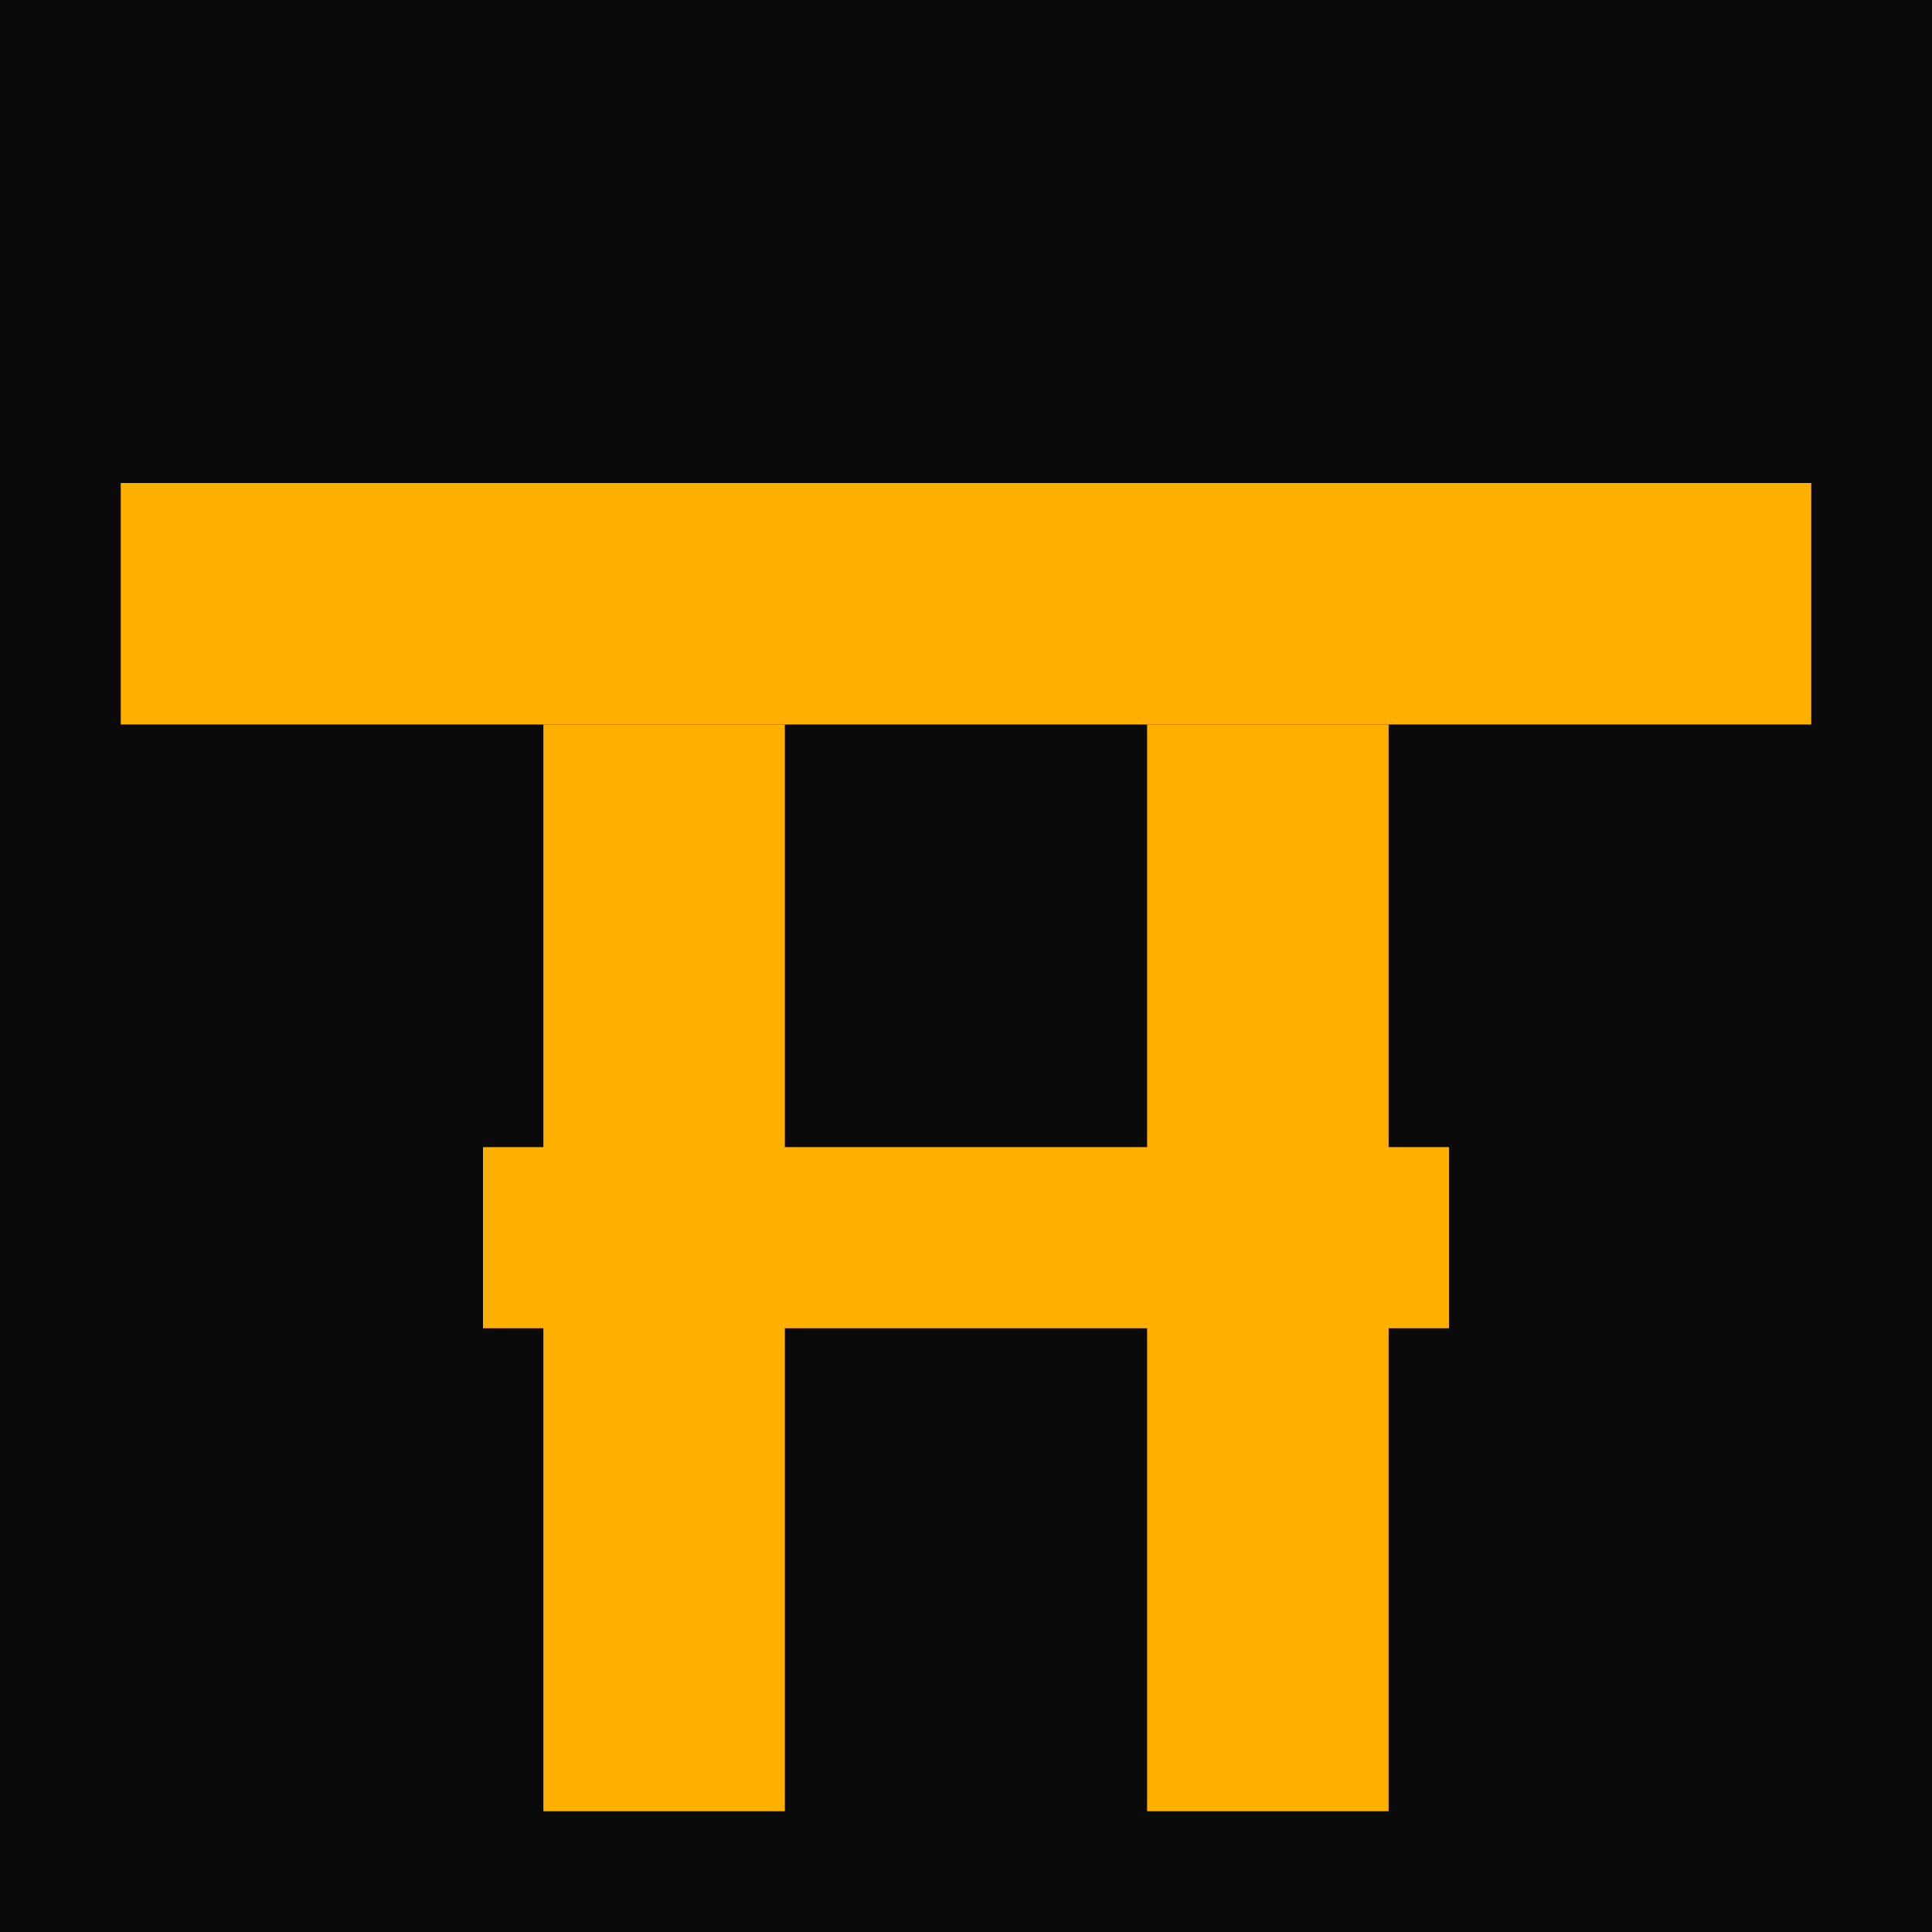
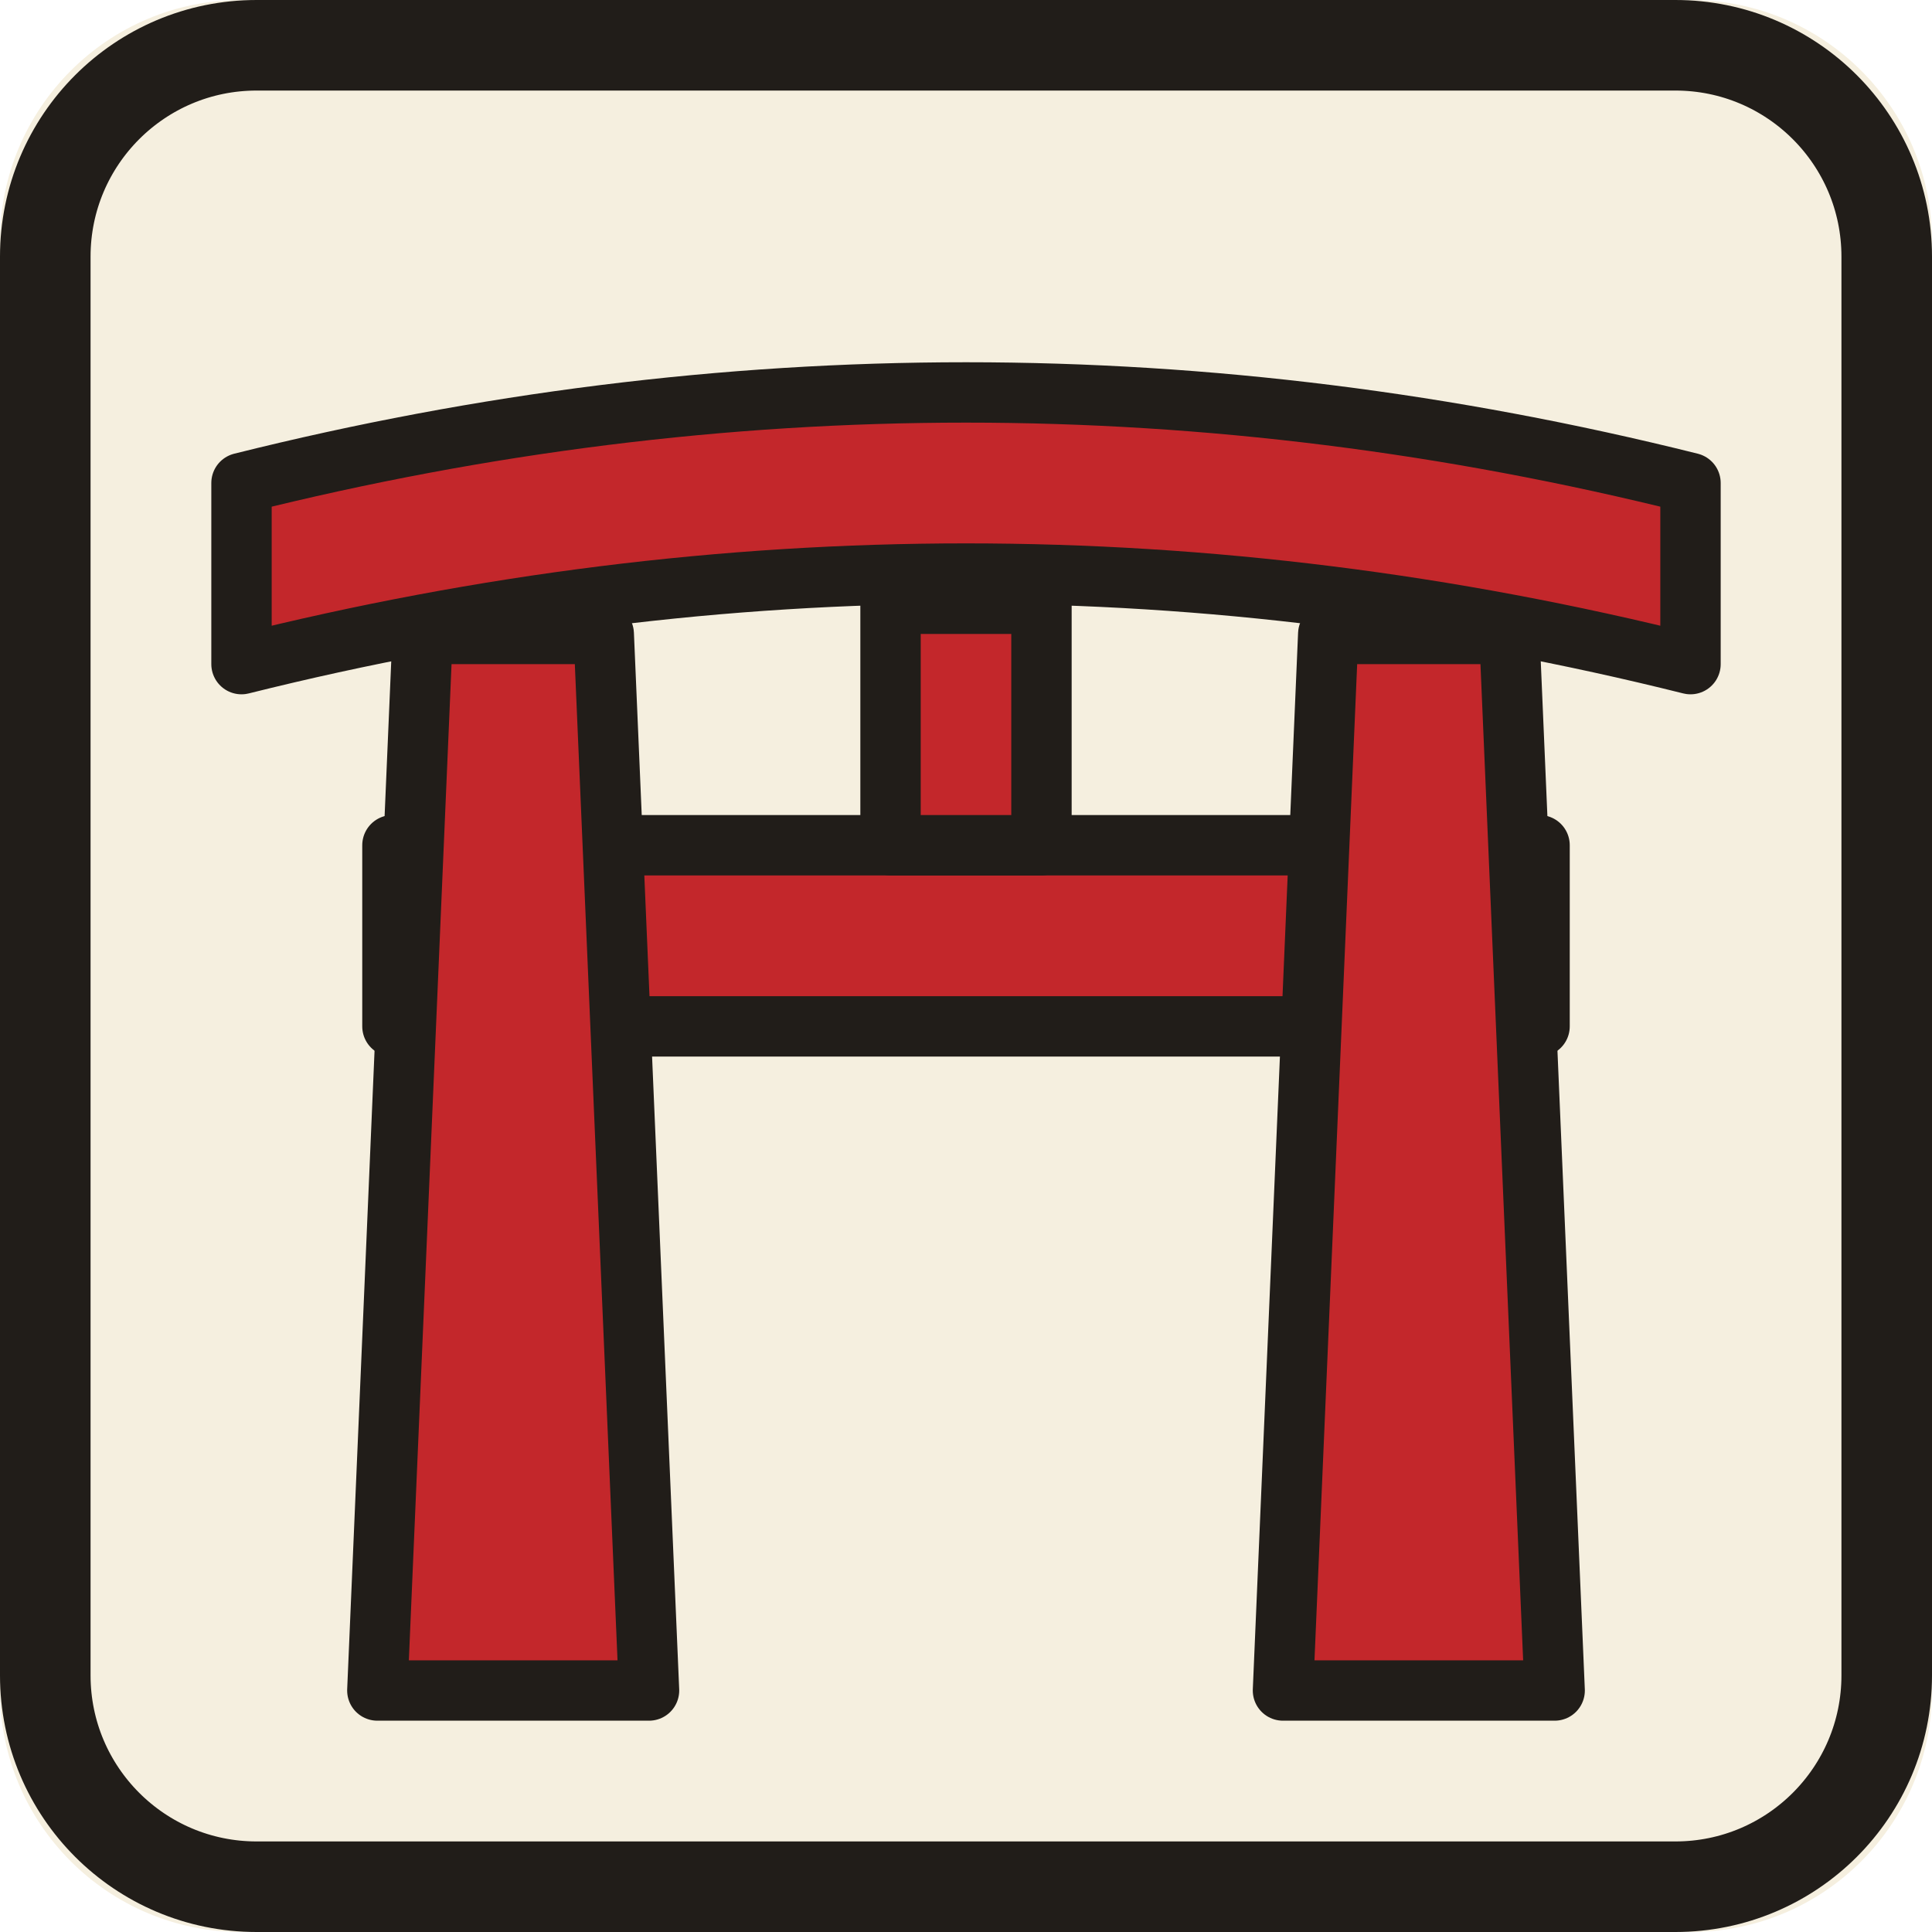
- <svg xmlns="http://www.w3.org/2000/svg" viewBox="0 0 32 32">
-   <rect width="32" height="32" fill="#0a0a0a" />
-   <rect x="2" y="8" width="28" height="4" fill="#ffb000" />
-   <rect x="9" y="12" width="4" height="18" fill="#ffb000" />
-   <rect x="19" y="12" width="4" height="18" fill="#ffb000" />
-   <rect x="8" y="19" width="16" height="3" fill="#ffb000" />
+ <svg xmlns="http://www.w3.org/2000/svg" viewBox="0 0 64 64">
+   <rect width="64" height="64" rx="8" fill="#f5efdf" />
+   <rect x="1.5" y="1.5" width="61" height="61" rx="7" fill="none" stroke="#211d19" stroke-width="3" />
+   <g stroke="#211d19" stroke-width="2" stroke-linejoin="round">
+     <path d="M8 16 Q32 10 56 16 L56 22 Q32 16 8 22 Z" fill="#c3272b" />
+     <rect x="13" y="28" width="38" height="6" fill="#c3272b" />
+     <rect x="29.5" y="20" width="5" height="8" fill="#c3272b" />
+     <path d="M14 21 L20 21 L21.5 56 L12.5 56 Z" fill="#c3272b" />
+     <path d="M44 21 L50 21 L51.5 56 L42.5 56 Z" fill="#c3272b" />
+   </g>
</svg>
